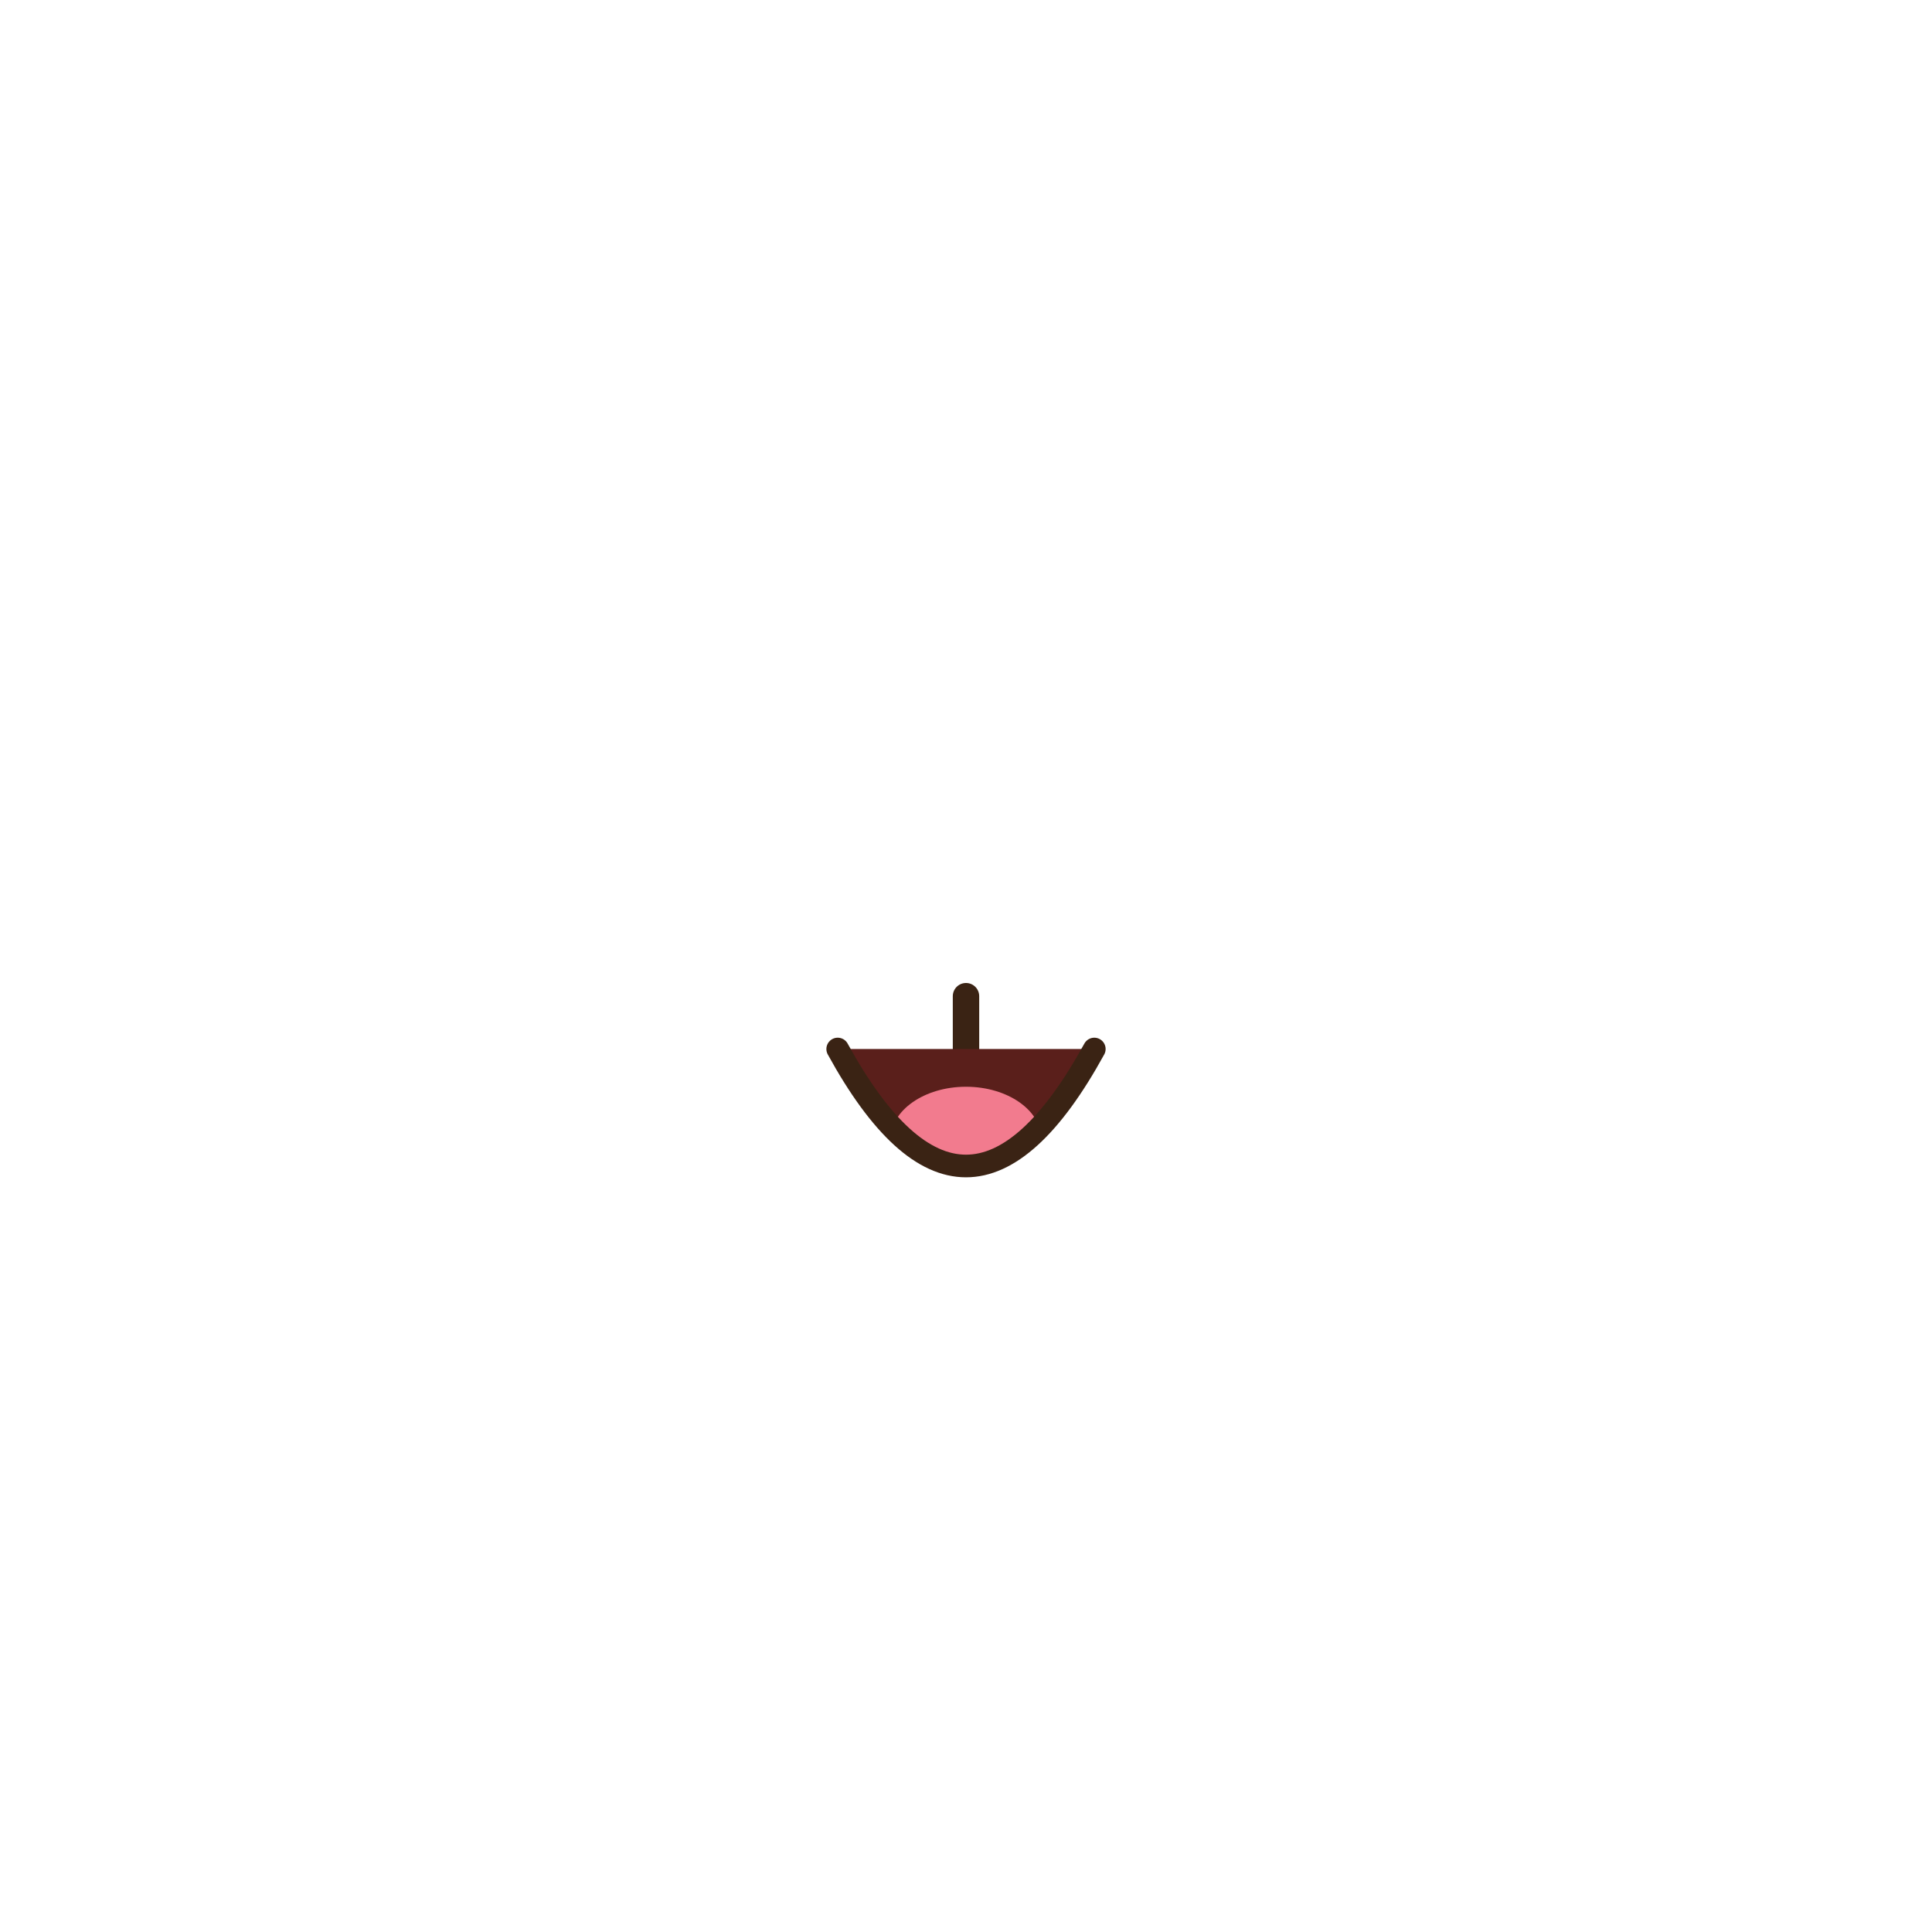
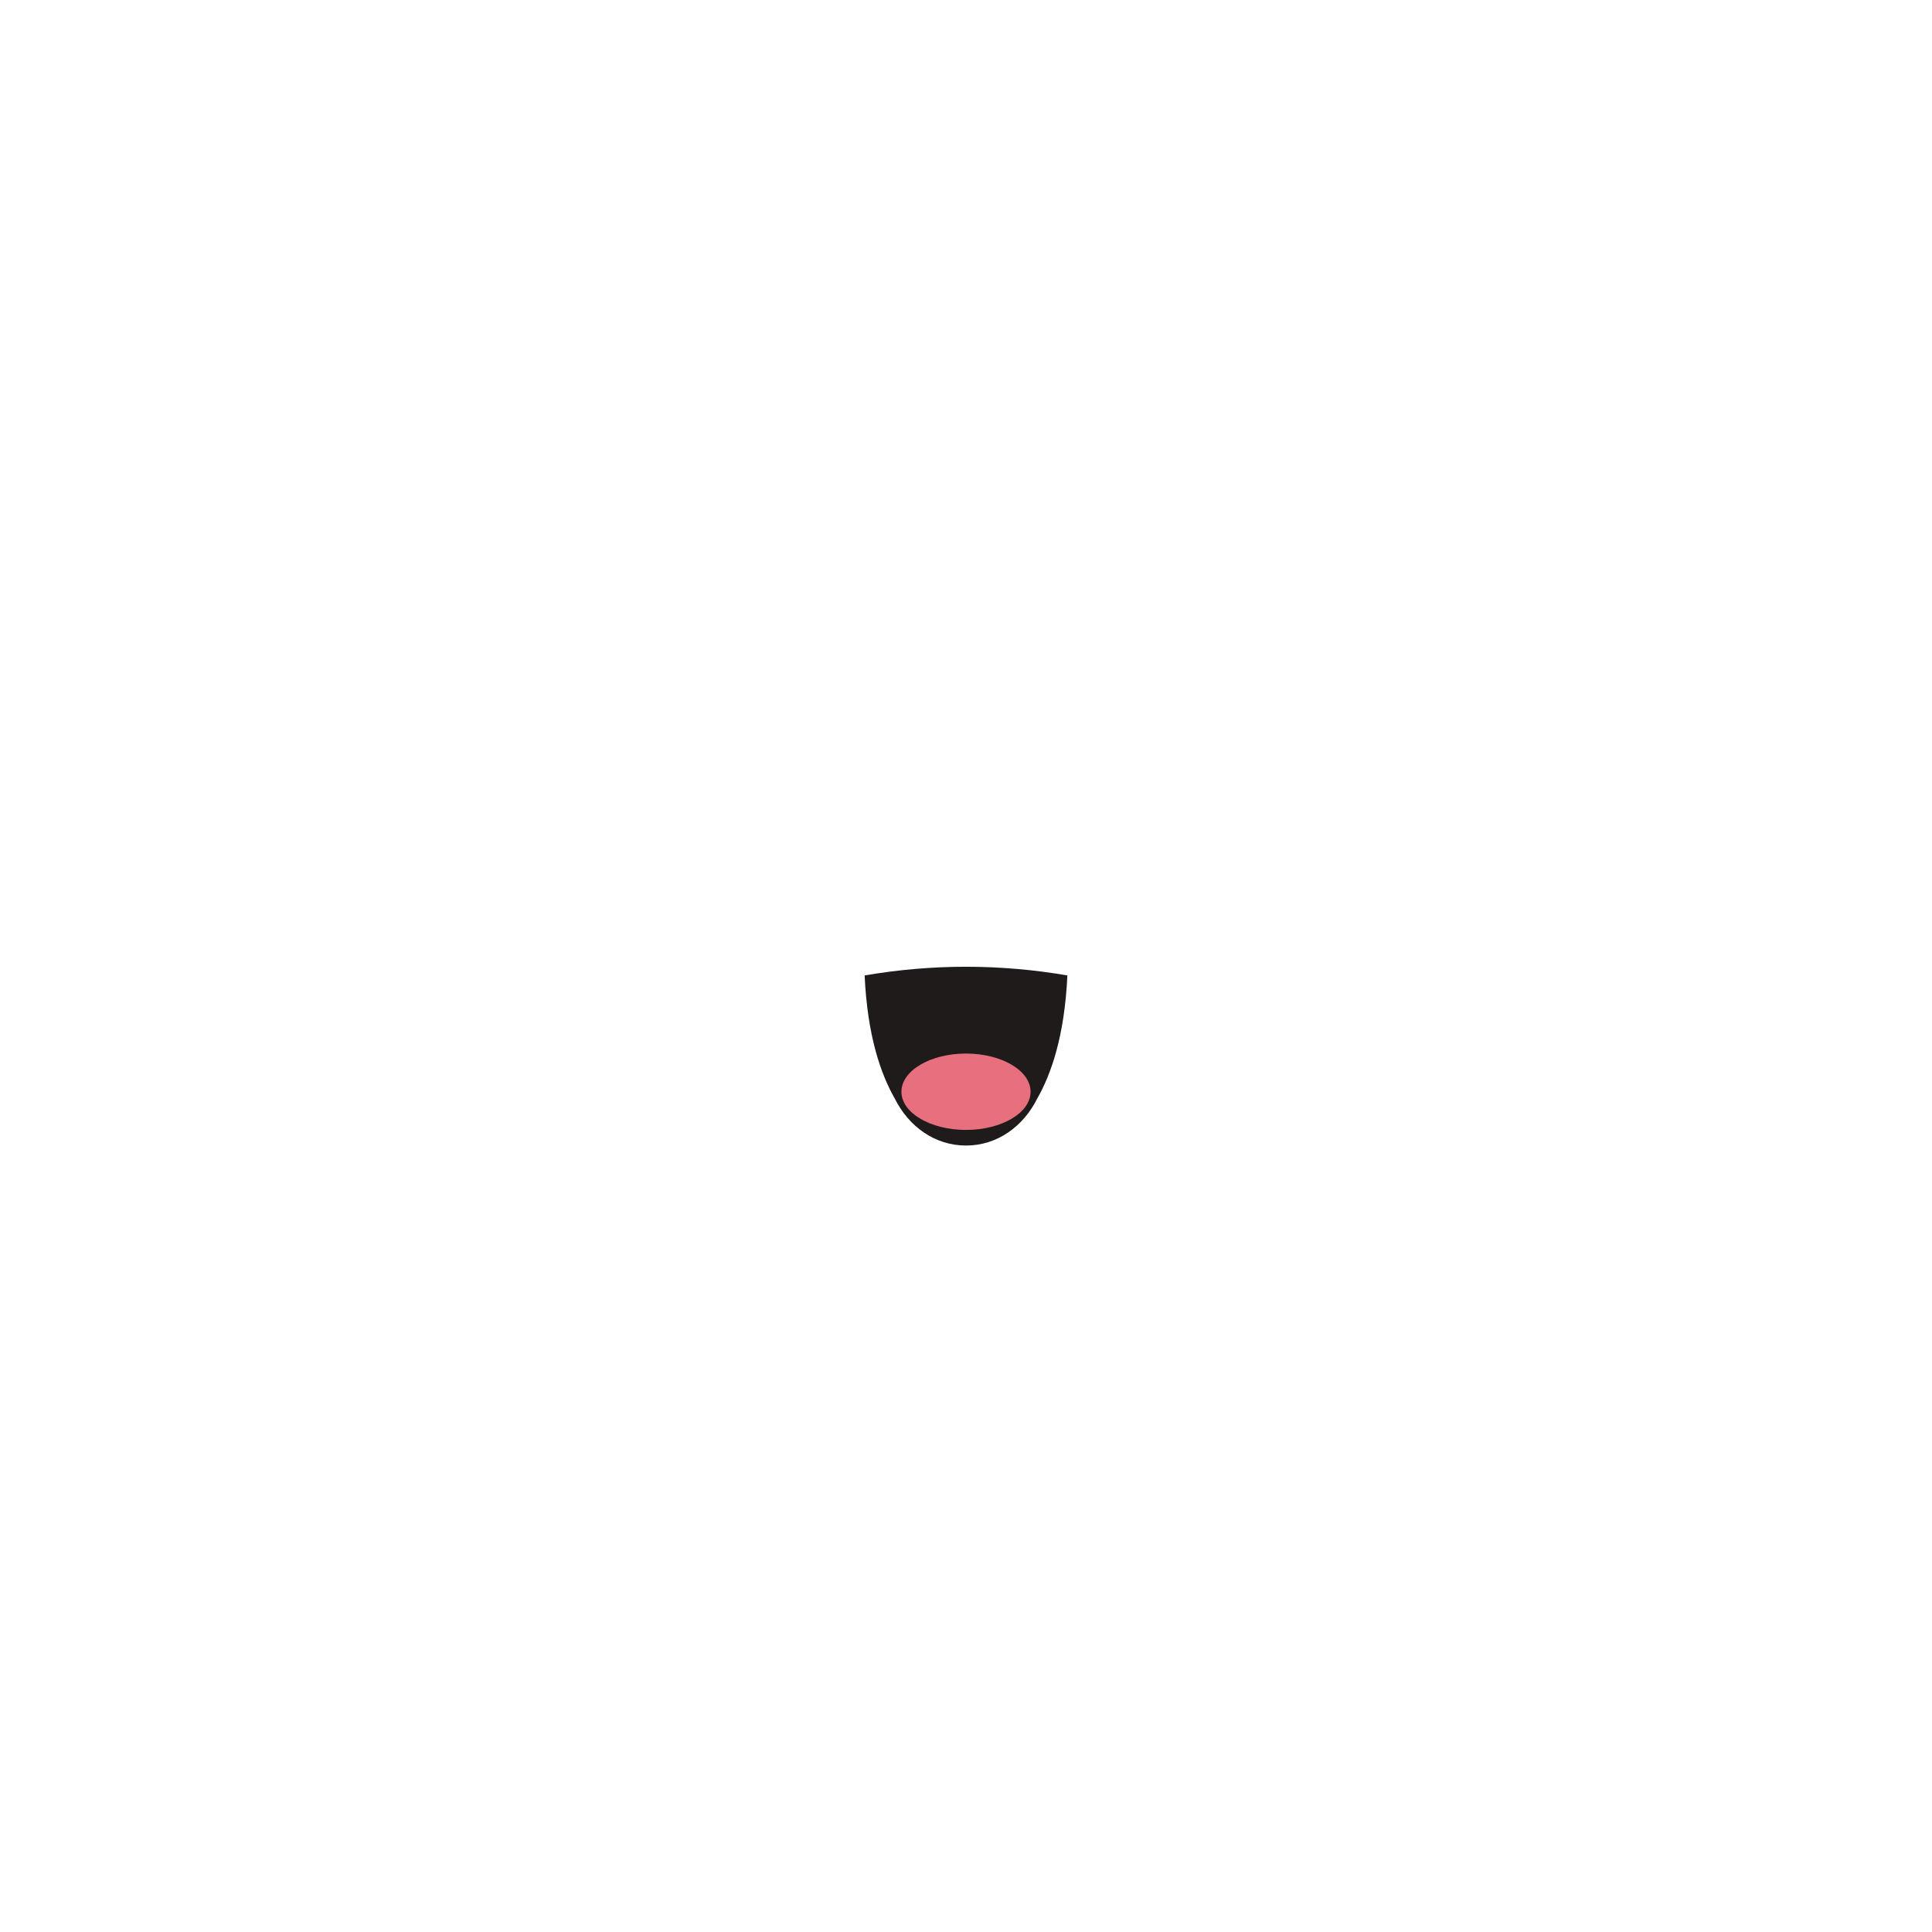
<svg xmlns="http://www.w3.org/2000/svg" viewBox="0 0 512 512" width="512" height="512">
-   <path d="M 256 264 L 256 278" stroke="#3A2314" stroke-width="7" stroke-linecap="round" />
-   <defs>
-     <clipPath id="m2">
-       <path d="M 222 278 Q 256 340 290 278 Z" />
-     </clipPath>
-   </defs>
-   <path d="M 222 278 Q 256 340 290 278 Z" fill="#5A1F1B" />
-   <ellipse cx="256" cy="302" rx="20" ry="14" fill="#F27B8E" clip-path="url(#m2)" />
-   <path d="M 222 278 Q 256 340 290 278" fill="none" stroke="#3A2314" stroke-width="6" stroke-linecap="round" stroke-linejoin="round" />
+   <g transform="translate(256 270) scale(0.92) translate(-256 -270)">
+     <defs>
+       <clipPath id="m2">
+         <path d="M 226.8 257.5 Q 256 252.5 285.2 257.5 C 284.4 275 280.5 286 276.5 293 C 272.5 301 265 306.5 256 306.5 C 247 306.5 239.5 301 235.5 293 C 231.5 286 227.6 275 226.8 257.5 Z" />
+       </clipPath>
+     </defs>
+     <path d="M 226.8 257.5 Q 256 252.5 285.2 257.5 C 284.4 275 280.5 286 276.5 293 C 272.5 301 265 306.5 256 306.5 C 247 306.5 239.5 301 235.5 293 C 231.5 286 227.6 275 226.8 257.5 Z" fill="#1E1B1A" />
+     <ellipse cx="256" cy="291" rx="18.6" ry="11" fill="#E8707E" clip-path="url(#m2)" />
+   </g>
</svg>
